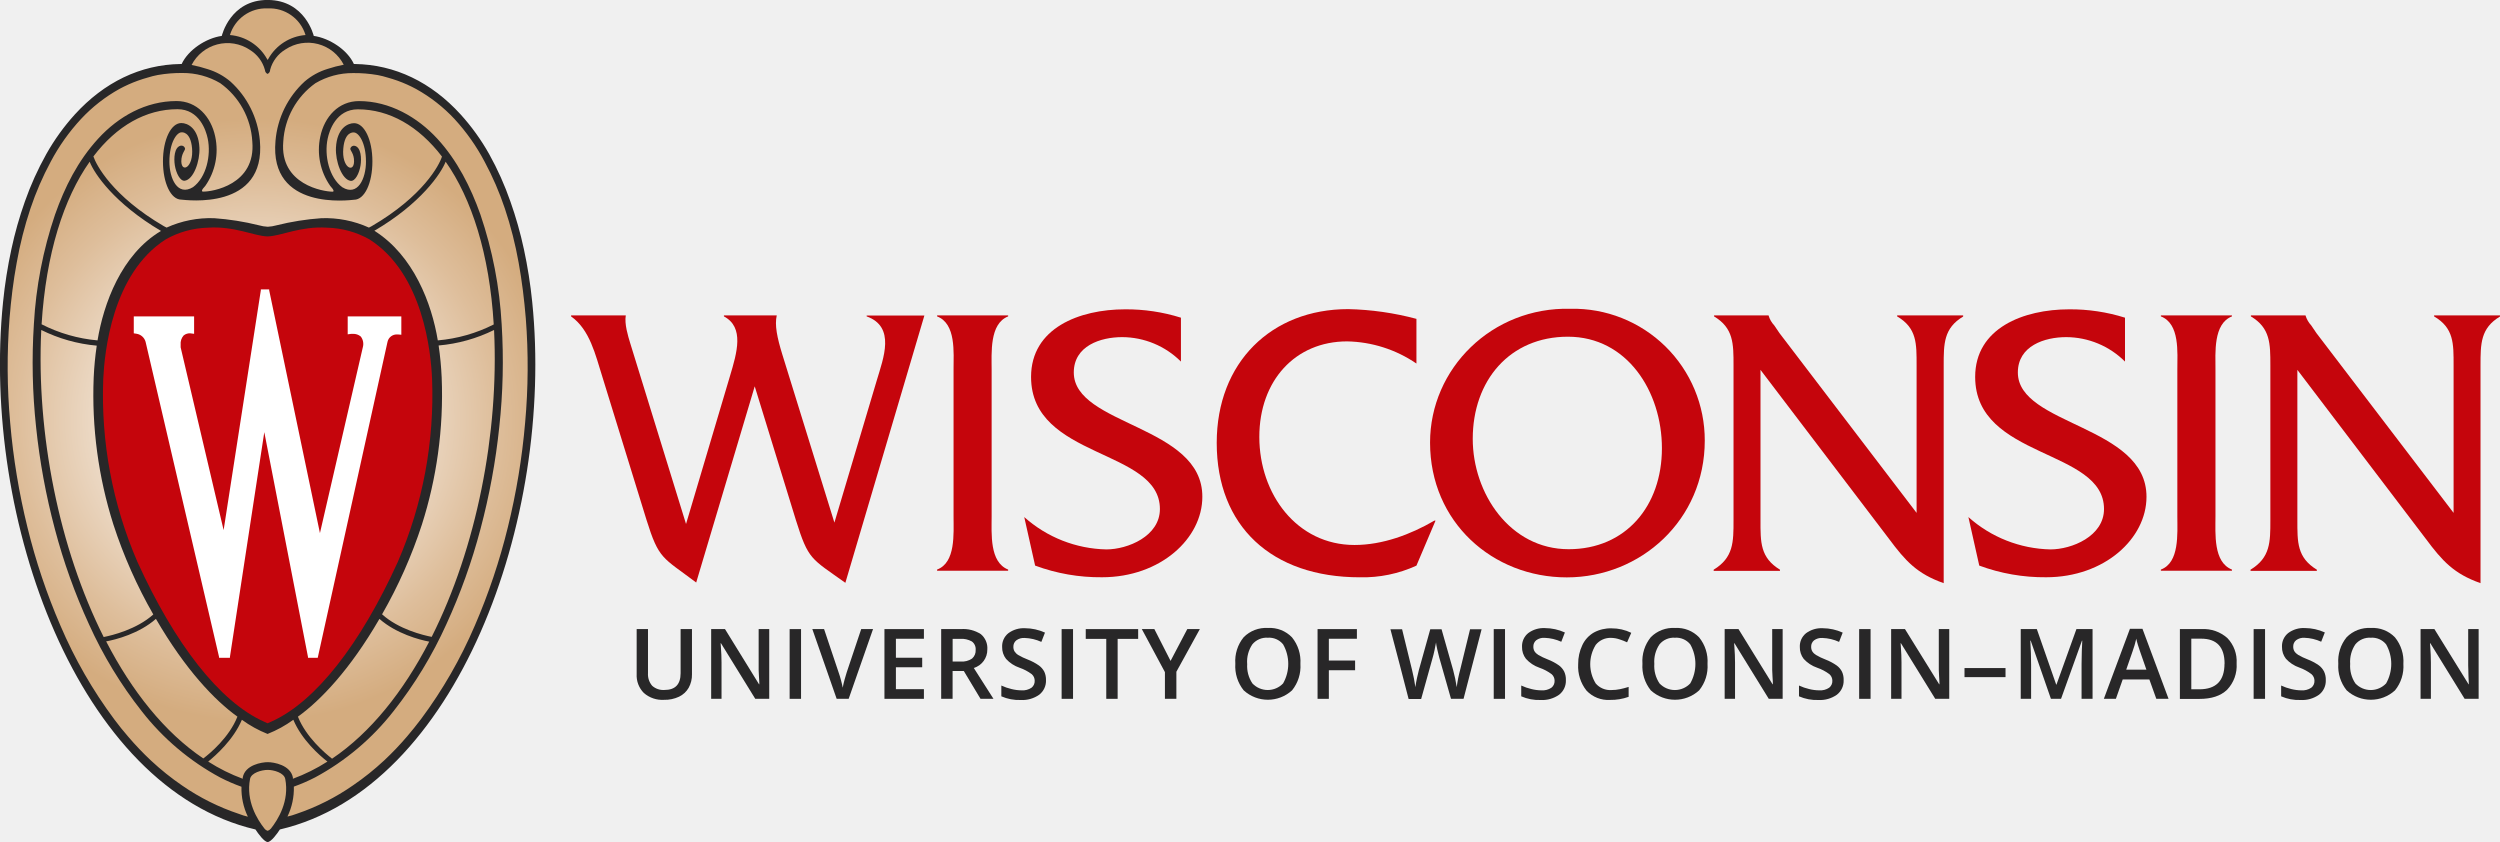
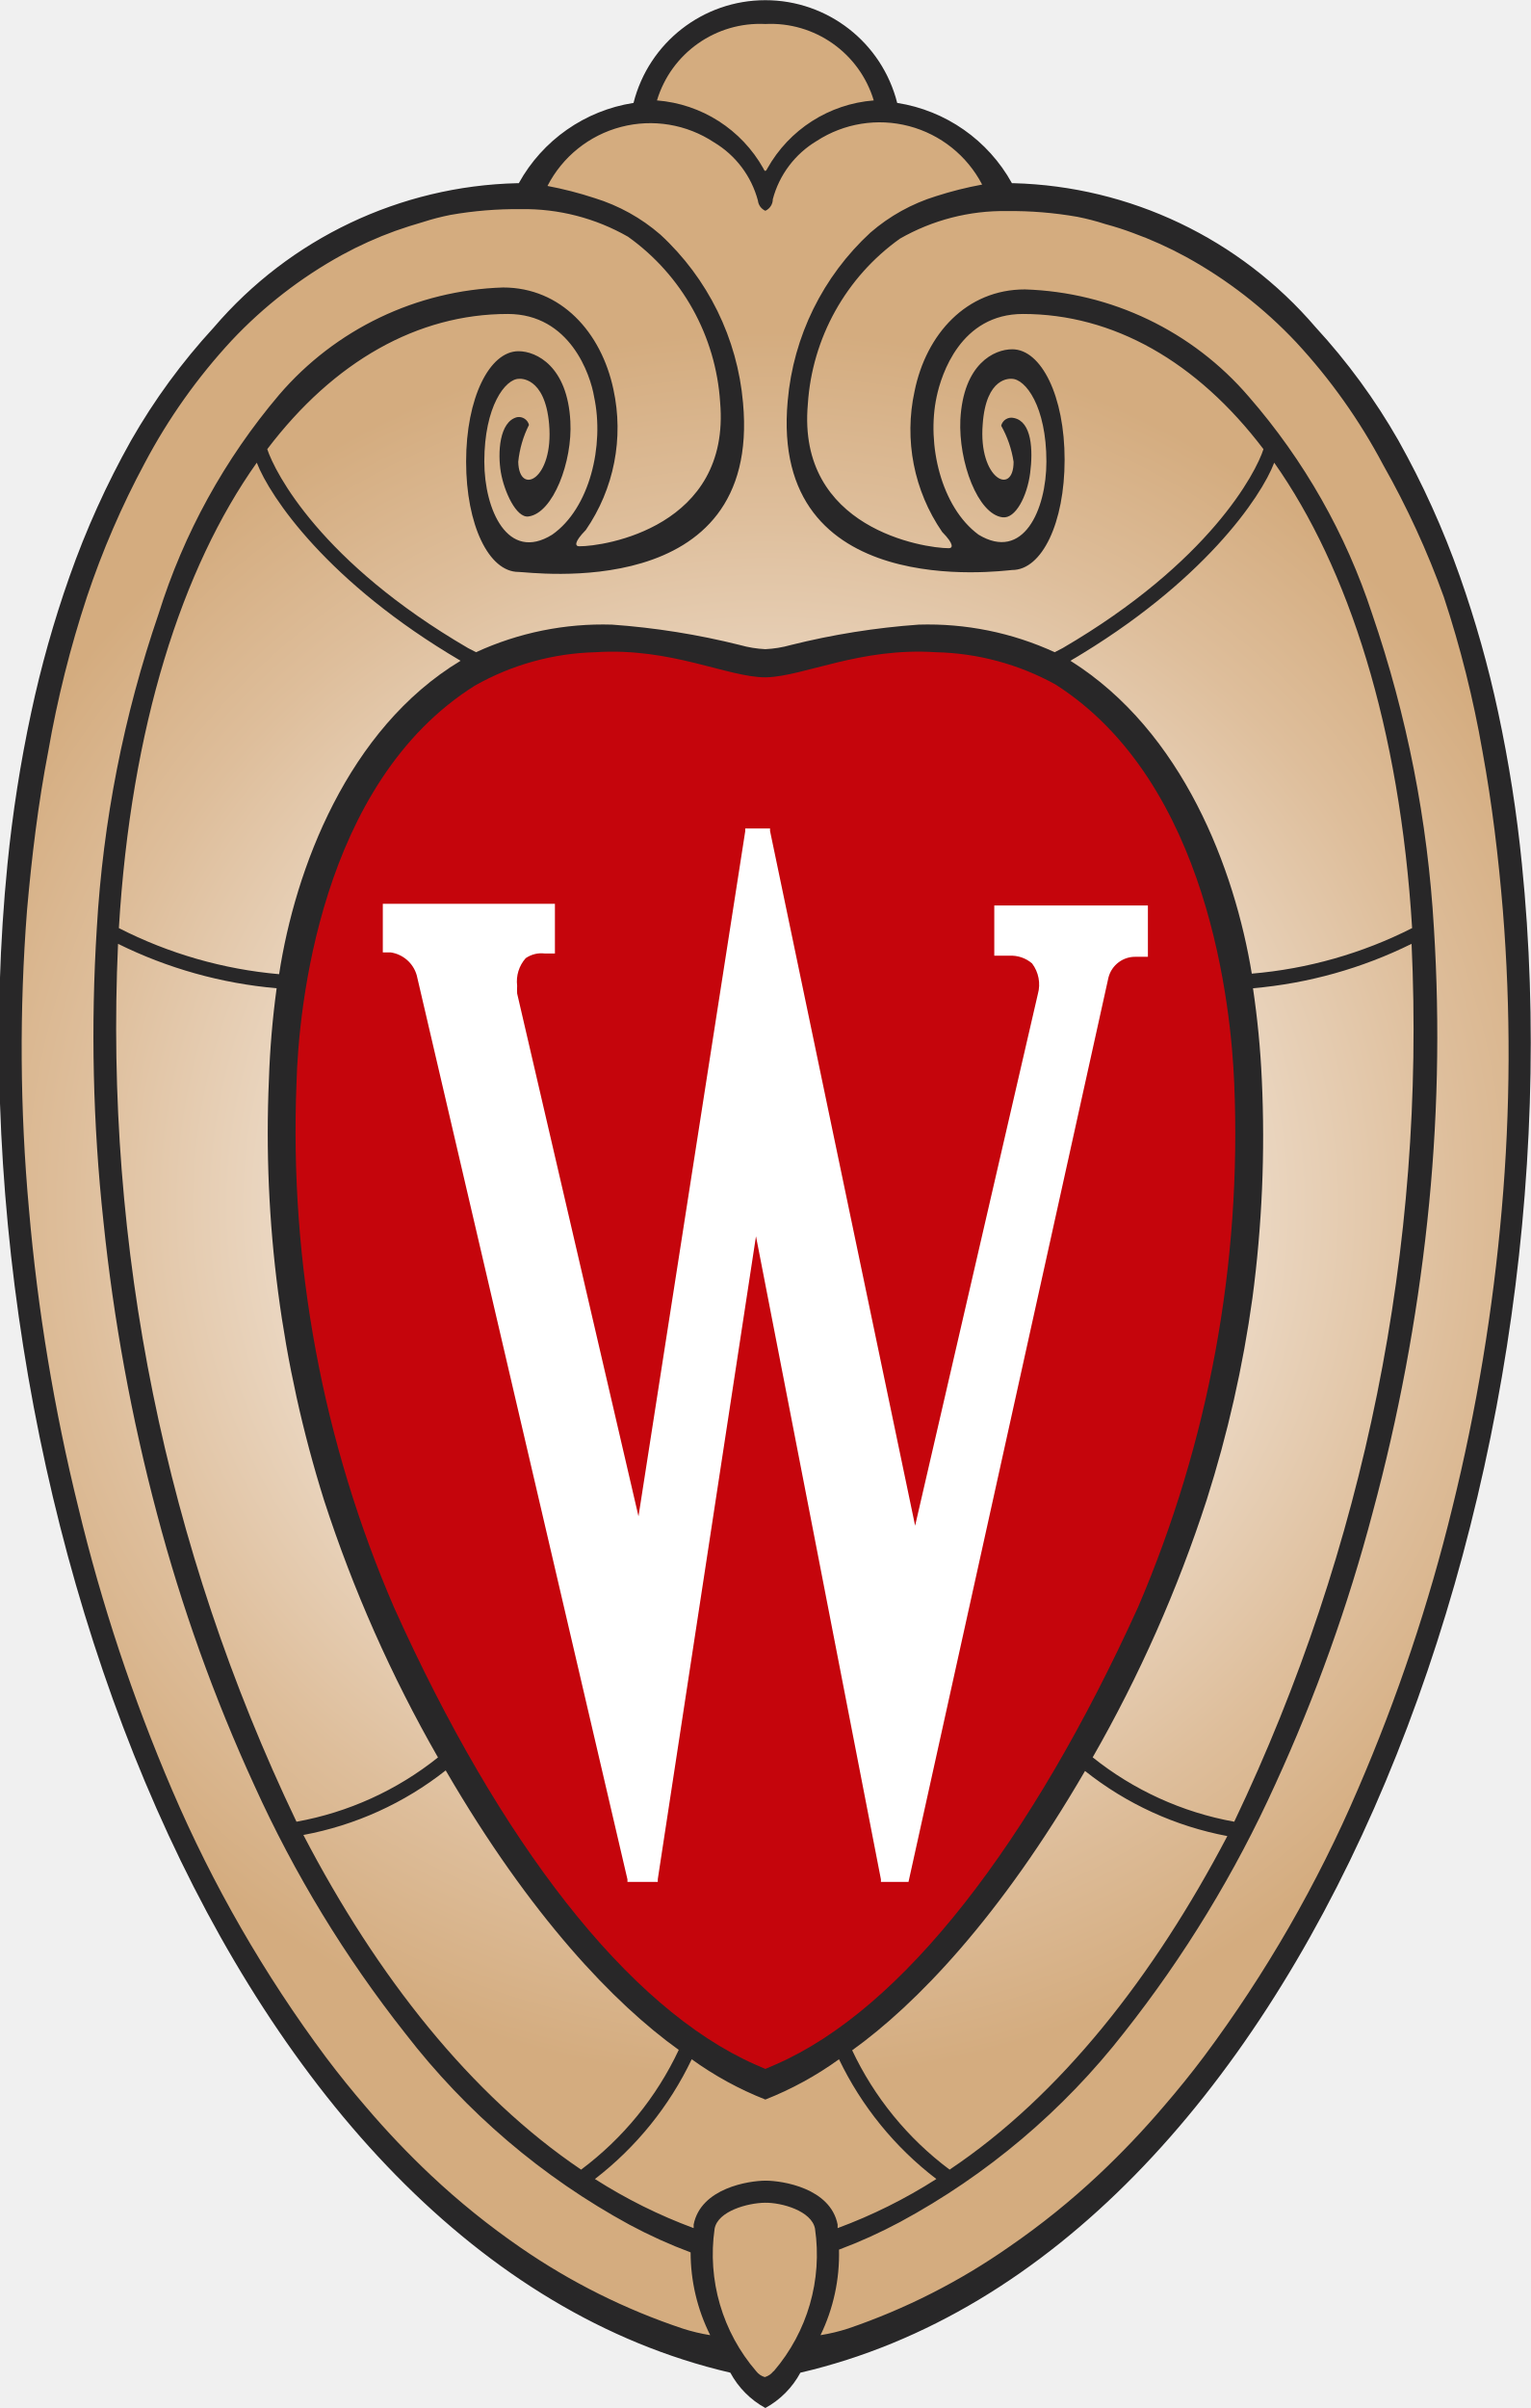
- <svg xmlns="http://www.w3.org/2000/svg" id="Layer_1" data-name="Layer 1" viewBox="0 0 598 201.37">
+ <svg xmlns="http://www.w3.org/2000/svg" id="Layer_1" data-name="Layer 1" viewBox="0 0 55.5 87.28">
  <defs>
    <style>.cls-1{fill:url(#Web_Shield_blend);}.cls-2{fill:#282728;}.cls-3{fill:#c5050c;}.cls-4{fill:#fff;}</style>
-     <radialGradient id="Web_Shield_blend" cx="539.53" cy="46.19" r="162.71" gradientTransform="translate(-212.7 78.22) scale(0.51 0.51)" gradientUnits="userSpaceOnUse">
+     <radialGradient id="Web_Shield_blend" cx="0.89" cy="17.74" r="33.44" gradientTransform="translate(27.04 24.74) scale(1.09 1.09)" gradientUnits="userSpaceOnUse">
      <stop offset="0.17" stop-color="#fff" />
      <stop offset="0.3" stop-color="#f6ede4" />
      <stop offset="0.69" stop-color="#debe9b" />
      <stop offset="0.87" stop-color="#d4ac7f" />
    </radialGradient>
  </defs>
-   <path class="cls-1" d="M65,202a8.72,8.72,0,0,1-2.43-2.68l-0.14-.21-0.25-.06C20.38,189.34-2.91,125.15,2.34,73.64a110.07,110.07,0,0,1,3-16.74,81.64,81.64,0,0,1,5.36-14.74,54.33,54.33,0,0,1,8.66-13c6.95-7.61,15.53-11.7,24.83-11.83A0.76,0.76,0,0,0,45,16.71c1.63-3.32,5.82-5.63,8.94-6.07l0.44-.06,0.11-.43C54.6,9.81,56.59,2,65,2S75.53,10,75.55,10.12l0.1,0.43,0.44,0.06C79.23,11,83.39,13.4,85,16.7a0.75,0.75,0,0,0,.86.59c9.31,0.13,17.89,4.22,24.84,11.83a55.41,55.41,0,0,1,9.79,15.48l0.54,1.27a98.18,98.18,0,0,1,6.66,27.76c5.24,51.51-18,115.7-59.86,125.45l-0.25.06-0.14.21A8.72,8.72,0,0,1,65,202Z" transform="translate(-1 -1.32)" />
-   <path class="cls-2" d="M128.31,73.58a114.18,114.18,0,0,0-2-12.68,91.84,91.84,0,0,0-3.22-11.37A72.18,72.18,0,0,0,118,38.16a52.21,52.21,0,0,0-6.82-9.47c-7-7.69-15.68-11.92-25.29-12.06H85.65c-1.56-3.42-5.86-6.19-9.6-6.72,0,0-2-8.56-11-8.6s-11,8.6-11,8.6c-3.74.52-8,3.3-9.6,6.72H44.19C34.58,16.77,25.92,21,18.9,28.7a52.21,52.21,0,0,0-6.82,9.47A72.18,72.18,0,0,0,6.95,49.53,91.84,91.84,0,0,0,3.73,60.9a114.18,114.18,0,0,0-2,12.68C-3.57,125.76,19.9,189.89,62.11,199.73c0.64,1,2.11,3,2.92,3s2.28-2,2.92-3C110.15,189.89,133.62,125.76,128.31,73.58ZM65,3.33A9,9,0,0,1,74.08,9.7a11.21,11.21,0,0,0-8.9,5.7,0.4,0.4,0,0,1-.16.22,0.36,0.36,0,0,1-.16-0.22A11.21,11.21,0,0,0,56,9.7,9,9,0,0,1,65,3.33Zm-4.29,9.89a8.11,8.11,0,0,1,3.67,4.86A1.06,1.06,0,0,0,65,19a1.06,1.06,0,0,0,.62-1,8.11,8.11,0,0,1,3.67-4.86,9.66,9.66,0,0,1,13.93,3.66,30.86,30.86,0,0,0-3.85,1,15.23,15.23,0,0,0-5.48,3A21.69,21.69,0,0,0,66.9,35C65.36,51.83,84.71,49.18,85.69,49.1c2.5,0,4.39-3.94,4.39-9.16s-1.94-9.16-4.39-9.16c-1.5,0-4.09,1.2-4.33,5.87-0.17,3.29,1.44,7.65,3.51,7.93,1.08,0.14,2.06-1.76,2.37-3.69,0.27-1.68.13-4.31-1.37-4.69a0.88,0.88,0,0,0-1.07.65c-0.11.43,0.93,1.16,0.89,3.1-0.06,2.89-3,1.44-2.57-3.14C83.47,32.73,85.54,33,85.63,33c1.16,0,2.91,2.42,2.91,7,0,4-1.95,8.37-5.66,6.11-3.13-2.29-4.37-7.56-3.5-11.64,0.39-1.87,2-7,7.22-7,7.52,0,14.53,4,20.12,11.3-0.61,2-4.49,9.46-16.8,16.64-0.26.13-.65,0.36-0.67,0.35a25.34,25.34,0,0,0-11.38-2.25,62.46,62.46,0,0,0-10.7,1.7,9.43,9.43,0,0,1-2.12.35h0a9.43,9.43,0,0,1-2.12-.35,62.46,62.46,0,0,0-10.7-1.7,25.34,25.34,0,0,0-11.38,2.25s-0.41-.22-0.67-0.35C27.83,48.2,24,40.71,23.34,38.74c5.59-7.35,12.6-11.3,20.12-11.3,5.21,0,6.83,5.1,7.22,7,0.87,4.08-.37,9.35-3.5,11.64-3.72,2.27-5.66-2.07-5.66-6.11,0-4.53,1.75-7,2.91-7,0.09,0,2.16-.25,2.51,3.81,0.39,4.58-2.51,6-2.57,3.14,0-1.93,1-2.67.89-3.1a0.88,0.88,0,0,0-1.07-.65c-1.5.38-1.64,3-1.37,4.69,0.31,1.93,1.29,3.83,2.37,3.69,2.08-.27,3.68-4.64,3.51-7.93-0.24-4.68-2.84-5.87-4.33-5.87-2.45,0-4.39,3.94-4.39,9.16s1.89,9.16,4.39,9.16c1,0.08,20.33,2.73,18.79-14.14a21.69,21.69,0,0,0-7-14.07,15.23,15.23,0,0,0-5.48-3,30.86,30.86,0,0,0-3.85-1A9.66,9.66,0,0,1,60.73,13.22ZM24.14,84a75,75,0,0,0-.73,7.63,102.47,102.47,0,0,0,4.72,35.17,114.16,114.16,0,0,0,9.54,21.5c-4,3.59-9.87,5-11.87,5.4C15.11,132.41,9.67,105,10.87,80.25A37.22,37.22,0,0,0,24.14,84ZM10.95,78.89C12,62,16.24,48.78,22.45,40c1.1,2.87,5.93,10,17.06,16.56C30,62.21,25.77,74,24.33,82.74A36.46,36.46,0,0,1,10.95,78.89Zm27.35,70.47c7.09,12.23,14.13,19.53,19.49,23.38-1.94,4.93-6.55,8.8-8.16,10-9.25-6.22-17.08-16.08-23.24-28C28.75,154.32,34.31,152.86,38.29,149.36Zm20.56,24.13A28.13,28.13,0,0,0,65,176.88a28.13,28.13,0,0,0,6.17-3.39c2,4.79,6.23,8.51,8.15,10a43.12,43.12,0,0,1-8.26,4.11c0-.1,0-0.2,0-0.3-0.59-3-4.57-3.67-6-3.67s-5.43.63-6,3.67c0,0.1,0,.2,0,0.3a43.12,43.12,0,0,1-8.26-4.11C52.62,182,56.84,178.28,58.86,173.49Zm13.41-.75c5.36-3.85,12.4-11.15,19.49-23.38,4,3.51,9.54,5,11.91,5.44-6.16,11.9-14,21.77-23.24,28C78.81,181.54,74.21,177.67,72.26,172.74Zm20.12-24.48a114.16,114.16,0,0,0,9.54-21.5,101.74,101.74,0,0,0,3.83-16.89,102.29,102.29,0,0,0,.89-18.28,75,75,0,0,0-.73-7.63,37.22,37.22,0,0,0,13.26-3.71c1.21,24.73-4.23,52.16-14.92,73.41C102.26,153.27,96.34,151.85,92.39,148.26Zm13.33-65.53c-1.44-8.76-5.78-20.3-15.17-26.21C101.68,50,106.5,42.82,107.6,40c6.21,8.82,10.49,22.06,11.5,38.93A36.46,36.46,0,0,1,105.72,82.74ZM58.14,196a53.73,53.73,0,0,1-13.54-6.76,63.44,63.44,0,0,1-7.49-6,71.75,71.75,0,0,1-5.43-5.69q-1.74-2-3.36-4.18A109.56,109.56,0,0,1,15.47,151a147.42,147.42,0,0,1-7.9-23.53,162.55,162.55,0,0,1-4.13-25,149,149,0,0,1-.16-25C3.65,73,4.18,68.54,5,64.14A90.72,90.72,0,0,1,8.28,51.21,71.6,71.6,0,0,1,13.13,40a48.29,48.29,0,0,1,7.26-10.23,37.36,37.36,0,0,1,9.15-7.16,32.13,32.13,0,0,1,4.46-2q1.17-.42,2.37-0.75a20.35,20.35,0,0,1,2.38-.6,32.34,32.34,0,0,1,5.91-.48,17.5,17.5,0,0,1,9,2.42,18.44,18.44,0,0,1,7.69,13.95c0.91,10.42-9.71,12.06-11.79,12-0.32,0-.49-0.3.55-1.37A15.06,15.06,0,0,0,52.48,34c-1-4.78-4.38-8.52-9.27-8.51-7.32,0-13.86,3.68-18.73,9s-8,11.59-10.31,18.15A98.48,98.48,0,0,0,9.1,78.9a144,144,0,0,0,.53,24.55,158.52,158.52,0,0,0,4.5,24.44,140.31,140.31,0,0,0,8.14,22.73A100,100,0,0,0,34.9,171.44,59.73,59.73,0,0,0,53.67,187.3a41.86,41.86,0,0,0,5.09,2.21,15.49,15.49,0,0,0,1.53,7.16A15.28,15.28,0,0,1,58.14,196Zm7.6,3.57a1.39,1.39,0,0,1-.72.48,1.39,1.39,0,0,1-.72-0.48c-1.81-2.27-4.5-6.67-3.49-11.93,0.29-1.48,2.78-2.15,4.21-2.16s3.92,0.68,4.21,2.16C70.25,192.92,67.55,197.32,65.75,199.59Zm60.87-97.14a162.55,162.55,0,0,1-4.13,25,147.42,147.42,0,0,1-7.9,23.53,109.56,109.56,0,0,1-12.86,22.35q-1.62,2.14-3.36,4.18a71.75,71.75,0,0,1-5.43,5.69,63.44,63.44,0,0,1-7.49,6A53.73,53.73,0,0,1,71.91,196a15.28,15.28,0,0,1-2.15.64,15.49,15.49,0,0,0,1.53-7.16,41.86,41.86,0,0,0,5.09-2.21,59.73,59.73,0,0,0,18.77-15.86,100,100,0,0,0,12.64-20.81,140.31,140.31,0,0,0,8.14-22.73,158.52,158.52,0,0,0,4.5-24.44A144,144,0,0,0,121,78.9a98.48,98.48,0,0,0-5.08-26.25c-2.32-6.56-5.57-13-10.31-18.15s-11.4-9-18.73-9c-4.89,0-8.27,3.73-9.27,8.51A15.06,15.06,0,0,0,80,45.8c1,1.07.87,1.37,0.55,1.37-2.08,0-12.7-1.63-11.79-12a18.44,18.44,0,0,1,7.69-13.95,17.5,17.5,0,0,1,9-2.42,32.34,32.34,0,0,1,5.91.48,20.23,20.23,0,0,1,2.38.6q1.2,0.33,2.37.75a32.13,32.13,0,0,1,4.46,2,37.36,37.36,0,0,1,9.15,7.16A48.29,48.29,0,0,1,116.92,40a71.6,71.6,0,0,1,4.85,11.22,90.72,90.72,0,0,1,3.29,12.93c0.8,4.4,1.34,8.85,1.71,13.31A149,149,0,0,1,126.61,102.45Z" transform="translate(-1 -1.32)" />
-   <path class="cls-3" d="M104.35,91.92c-0.26-6.2-2.07-25.14-15-33.35a21.72,21.72,0,0,0-10.12-2.79c-6.33-.41-11,2-14.17,2.09H64.95c-3.16-.09-7.88-2.51-14.21-2.09a21.58,21.58,0,0,0-10.08,2.79C27.77,66.78,26,85.72,25.7,91.92a100.41,100.41,0,0,0,8.17,43.8c8.92,19.63,19.68,33.51,30.31,38.23L65,174.33l0.86-.38c10.62-4.72,21.39-18.6,30.3-38.23A100.42,100.42,0,0,0,104.35,91.92Z" transform="translate(-1 -1.32)" />
-   <path class="cls-4" d="M84.17,77v4.29L85,81.18a3.09,3.09,0,0,1,.41,0,2.71,2.71,0,0,1,1.89.64,2.92,2.92,0,0,1,.49,2.56s-8.62,37.35-10.26,44.46c-1.88-9-12.14-58.08-12.14-58.08l0-.21h-2l0,0.22-8.9,57.35L44.21,84.4a6.22,6.22,0,0,1,0-.64,2.93,2.93,0,0,1,.71-2.19,2.25,2.25,0,0,1,1.66-.51l0.85,0.11V77H33v4.05l0.64,0.1a2.67,2.67,0,0,1,2.18,1.92L53.4,158.47l0,0.2H56l0-.22c0.08-.5,6.94-45.36,8.22-53.76,1.63,8.37,10.36,53.27,10.45,53.77l0,0.21H77L93.7,83.06A2.25,2.25,0,0,1,96,81.32h0.17L97,81.39V77H84.17Z" transform="translate(-1 -1.32)" />
-   <path class="cls-3" d="M208.3,77c7,2.51,4,10,2.42,15.33l-10.13,34L188.14,86.14c-1.26-4.09-1.87-7.06-1.34-9.38H174.16V77c4.93,2.61,3.14,8.64,1.44,14.31L165.1,126.66,151.76,83.45c-0.54-1.77-1.43-4.65-1.07-6.69H137.6V77c4.48,3.16,5.83,9.2,7.44,14.31l10.58,34.29c3,9.58,3.76,8.92,11.91,15.06l14-46.93,9.85,32c3,9.57,3.59,9.11,11.83,15l18.9-63.93H208.3V77Z" transform="translate(-1 -1.32)" />
-   <path class="cls-3" d="M225.15,77c4.57,1.77,3.94,8.55,3.94,12.83v35c0,4.18.54,11.06-3.94,12.73v0.28h17v-0.28c-4.48-1.77-3.95-8.56-3.95-12.73v-35c0-4.18-.53-11.06,3.95-12.83V76.76h-17V77Z" transform="translate(-1 -1.32)" />
-   <path class="cls-3" d="M257.85,90.42c0-6.41,6.46-8.46,11.56-8.46a20,20,0,0,1,14.07,5.85V77.31a43.6,43.6,0,0,0-13.36-2c-10.93,0-22.49,4.47-22.49,16.17,0,19.7,30.82,17.1,30.82,31.6,0,6.5-7.7,9.66-12.81,9.66A30.39,30.39,0,0,1,246,125l2.6,11.61a44.84,44.84,0,0,0,16,2.79c14,0,24-9.3,24-19.23C288.68,103,257.85,103.14,257.85,90.42Z" transform="translate(-1 -1.32)" />
-   <path class="cls-3" d="M325,131.68c-13.8,0-22.77-12.18-22.77-25.84,0-13.48,8.6-22.86,21-22.86a30.35,30.35,0,0,1,16.58,5.3V77.59a69.2,69.2,0,0,0-16.31-2.33c-18.37,0-31.46,12.73-31.46,32,0,19.89,13.09,32.15,34.24,32.15a30.71,30.71,0,0,0,13.53-2.79l4.57-10.77h-0.27C338.44,129.16,331.72,131.68,325,131.68Z" transform="translate(-1 -1.32)" />
-   <path class="cls-3" d="M376.67,75.18c-18.81-.47-33.6,14.3-33.6,32,0,19.06,15,32.25,32.71,32.25s33-13.76,33-32.72A31.45,31.45,0,0,0,376.67,75.18Zm-0.44,57.51c-14.07,0-22.95-13.38-22.95-26.39,0-14,8.88-24.44,22.77-24.44,14.15,0,22.48,13.11,22.48,26.67C398.54,122.39,389.85,132.69,376.23,132.69Z" transform="translate(-1 -1.32)" />
-   <path class="cls-3" d="M454.79,77c4.75,2.79,4.66,6.51,4.66,11.71V124L426.65,81l-1.26-1.86a5.72,5.72,0,0,1-1.34-2.33V76.76H411V77c4.66,2.79,4.66,6.51,4.66,11.71v37.08c0,5.2,0,8.91-4.75,11.8v0.28h15.86v-0.28c-4.75-2.89-4.66-6.6-4.66-11.8v-36l30.74,40.42c3.94,5.3,6.72,8.37,13.08,10.6V88.74c0-5.2,0-8.92,4.66-11.71V76.76H454.79V77Z" transform="translate(-1 -1.32)" />
-   <path class="cls-3" d="M483.67,90.42c0-6.41,6.45-8.46,11.56-8.46a20,20,0,0,1,14.07,5.85V77.31a43.51,43.51,0,0,0-13.35-2c-10.92,0-22.49,4.47-22.49,16.17,0,19.7,30.82,17.1,30.82,31.6,0,6.5-7.7,9.66-12.82,9.66A30.41,30.41,0,0,1,471.84,125l2.6,11.61a44.89,44.89,0,0,0,16,2.79c14,0,24-9.3,24-19.23C514.5,103,483.67,103.14,483.67,90.42Z" transform="translate(-1 -1.32)" />
-   <path class="cls-3" d="M517.88,77c4.57,1.77,3.94,8.55,3.94,12.83v35c0,4.18.54,11.06-3.94,12.73v0.28h17v-0.28c-4.48-1.77-3.94-8.56-3.94-12.73v-35c0-4.18-.55-11.06,3.94-12.83V76.76h-17V77Z" transform="translate(-1 -1.32)" />
-   <path class="cls-3" d="M583.23,76.76V77c4.76,2.79,4.67,6.51,4.67,11.71V124L555.09,81l-1.26-1.86a6,6,0,0,1-1.34-2.33V76.76H539.41V77c4.66,2.79,4.66,6.51,4.66,11.71v37.08c0,5.2,0,8.91-4.74,11.8v0.28h15.86v-0.28c-4.75-2.89-4.66-6.6-4.66-11.8v-36l30.73,40.42c3.94,5.3,6.73,8.37,13.08,10.6V88.74c0-5.2,0-8.92,4.66-11.71V76.76H583.23Z" transform="translate(-1 -1.32)" />
-   <path class="cls-2" d="M166.52,151.8V162.6a6.41,6.41,0,0,1-.79,3.24,5.27,5.27,0,0,1-2.3,2.13,8,8,0,0,1-3.59.75,6.7,6.7,0,0,1-4.83-1.64,5.94,5.94,0,0,1-1.72-4.52V151.8H156v10.56a4.21,4.21,0,0,0,1,3,4,4,0,0,0,2.94,1q3.86,0,3.86-4V151.8h2.73Z" transform="translate(-1 -1.32)" />
-   <path class="cls-2" d="M185,168.48h-3.34l-8.2-13.29h-0.09l0.06,0.74q0.16,2.12.16,3.88v8.67h-2.48V151.8h3.31L182.56,165h0.07c0-.18,0-0.81-0.09-1.91s-0.07-2-.07-2.58V151.8H185v16.68Z" transform="translate(-1 -1.32)" />
-   <path class="cls-2" d="M189.88,168.48V151.8h2.73v16.68h-2.73Z" transform="translate(-1 -1.32)" />
-   <path class="cls-2" d="M207,151.8h2.83L204,168.48h-2.87l-5.82-16.68h2.81l3.48,10.37q0.27,0.74.58,1.91c0.2,0.78.34,1.36,0.4,1.74,0.1-.58.25-1.25,0.46-2s0.37-1.32.5-1.69Z" transform="translate(-1 -1.32)" />
-   <path class="cls-2" d="M222,168.48h-9.44V151.8H222v2.31H215.3v4.54h6.29v2.28H215.3v5.24H222v2.32Z" transform="translate(-1 -1.32)" />
-   <path class="cls-2" d="M228.86,161.82v6.66h-2.73V151.8h4.71a7.75,7.75,0,0,1,4.78,1.21,4.35,4.35,0,0,1,1.55,3.65,4.56,4.56,0,0,1-3.24,4.44l4.71,7.38h-3.1l-4-6.66h-2.69Zm0-2.26h1.9a4.3,4.3,0,0,0,2.76-.71,2.56,2.56,0,0,0,.86-2.1,2.26,2.26,0,0,0-.92-2,5.08,5.08,0,0,0-2.79-.62h-1.8v5.45Z" transform="translate(-1 -1.32)" />
-   <path class="cls-2" d="M251.2,164a4.2,4.2,0,0,1-1.61,3.49,7,7,0,0,1-4.44,1.27,10.58,10.58,0,0,1-4.63-.88v-2.58a12.47,12.47,0,0,0,2.43.84,10.18,10.18,0,0,0,2.39.31,3.81,3.81,0,0,0,2.39-.62,2,2,0,0,0,.77-1.66,2.07,2.07,0,0,0-.71-1.59,10.71,10.71,0,0,0-2.92-1.54,7.69,7.69,0,0,1-3.22-2.11,4.46,4.46,0,0,1-.94-2.85,4,4,0,0,1,1.48-3.29,6.16,6.16,0,0,1,4-1.2,11.68,11.68,0,0,1,4.77,1.05l-0.87,2.22a10.4,10.4,0,0,0-4-.94,3,3,0,0,0-2,.58,1.89,1.89,0,0,0-.69,1.52,2.12,2.12,0,0,0,.27,1.11,2.79,2.79,0,0,0,.9.87,14.9,14.9,0,0,0,2.26,1.08,12.56,12.56,0,0,1,2.69,1.43A4.24,4.24,0,0,1,250.8,162,4.54,4.54,0,0,1,251.2,164Z" transform="translate(-1 -1.32)" />
-   <path class="cls-2" d="M254.94,168.48V151.8h2.73v16.68h-2.73Z" transform="translate(-1 -1.32)" />
-   <path class="cls-2" d="M268.35,168.48h-2.73V154.14h-4.91V151.8h12.54v2.34h-4.91v14.34Z" transform="translate(-1 -1.32)" />
-   <path class="cls-2" d="M281,159.41L285,151.8h3L282.39,162v6.47h-2.74v-6.38l-5.53-10.3h3Z" transform="translate(-1 -1.32)" />
-   <path class="cls-2" d="M312.06,160.12a9.11,9.11,0,0,1-2,6.33,8.56,8.56,0,0,1-11.57,0,9.17,9.17,0,0,1-2-6.37,9,9,0,0,1,2-6.34,7.51,7.51,0,0,1,5.81-2.21,7.35,7.35,0,0,1,5.75,2.25A9.12,9.12,0,0,1,312.06,160.12Zm-12.73,0a7.48,7.48,0,0,0,1.24,4.67,5.06,5.06,0,0,0,7.35,0,9.47,9.47,0,0,0,0-9.34,4.33,4.33,0,0,0-3.66-1.59,4.42,4.42,0,0,0-3.7,1.59A7.39,7.39,0,0,0,299.32,160.12Z" transform="translate(-1 -1.32)" />
-   <path class="cls-2" d="M318.86,168.48h-2.7V151.8h9.41v2.31h-6.71v5.21h6.28v2.32h-6.28v6.84Z" transform="translate(-1 -1.32)" />
-   <path class="cls-2" d="M351.08,168.48h-3l-2.83-9.95q-0.18-.65-0.46-1.88T344.5,155c-0.08.48-.2,1.12-0.37,1.89s-0.31,1.35-.43,1.73l-2.76,9.9h-3l-2.16-8.35-2.19-8.33h2.79l2.38,9.72a41.18,41.18,0,0,1,.8,4.13c0.08-.65.21-1.37,0.38-2.17s0.32-1.45.46-1.94l2.72-9.74h2.7l2.78,9.79a36.25,36.25,0,0,1,.85,4.06,29.4,29.4,0,0,1,.82-4.15l2.37-9.7h2.76Z" transform="translate(-1 -1.32)" />
-   <path class="cls-2" d="M358.3,168.48V151.8H361v16.68H358.3Z" transform="translate(-1 -1.32)" />
-   <path class="cls-2" d="M375.56,164a4.19,4.19,0,0,1-1.61,3.49,7,7,0,0,1-4.44,1.27,10.58,10.58,0,0,1-4.63-.88v-2.58a12.4,12.4,0,0,0,2.43.84,10.16,10.16,0,0,0,2.39.31,3.82,3.82,0,0,0,2.39-.62,2,2,0,0,0,.77-1.66,2.07,2.07,0,0,0-.71-1.59,10.67,10.67,0,0,0-2.92-1.54A7.73,7.73,0,0,1,366,158.9a4.46,4.46,0,0,1-.93-2.85,4,4,0,0,1,1.48-3.29,6.16,6.16,0,0,1,4-1.2,11.67,11.67,0,0,1,4.77,1.05l-0.86,2.22a10.41,10.41,0,0,0-4-.94,3,3,0,0,0-2,.58,1.89,1.89,0,0,0-.68,1.52,2.12,2.12,0,0,0,.27,1.11,2.77,2.77,0,0,0,.9.87,15.19,15.19,0,0,0,2.26,1.08,12.49,12.49,0,0,1,2.69,1.43,4.21,4.21,0,0,1,1.26,1.49A4.5,4.5,0,0,1,375.56,164Z" transform="translate(-1 -1.32)" />
-   <path class="cls-2" d="M386.4,153.9a4.5,4.5,0,0,0-3.7,1.67,8.76,8.76,0,0,0,0,9.24,4.57,4.57,0,0,0,3.75,1.57,9.88,9.88,0,0,0,2.06-.21q1-.21,2.06-0.54V168a12.48,12.48,0,0,1-4.45.74,7.11,7.11,0,0,1-5.62-2.22,9.28,9.28,0,0,1-2-6.35,10.28,10.28,0,0,1,1-4.55,6.79,6.79,0,0,1,2.75-3,8.35,8.35,0,0,1,4.23-1,10.54,10.54,0,0,1,4.72,1.07l-1,2.27a14.58,14.58,0,0,0-1.79-.7A6.41,6.41,0,0,0,386.4,153.9Z" transform="translate(-1 -1.32)" />
-   <path class="cls-2" d="M409.44,160.12a9.1,9.1,0,0,1-2,6.33,8.56,8.56,0,0,1-11.57,0,9.18,9.18,0,0,1-2-6.37,9.06,9.06,0,0,1,2-6.34,7.51,7.51,0,0,1,5.81-2.21,7.35,7.35,0,0,1,5.75,2.25A9.11,9.11,0,0,1,409.44,160.12Zm-12.73,0a7.48,7.48,0,0,0,1.24,4.67,5.06,5.06,0,0,0,7.36,0,9.47,9.47,0,0,0,0-9.34,4.33,4.33,0,0,0-3.66-1.59,4.42,4.42,0,0,0-3.7,1.59A7.41,7.41,0,0,0,396.71,160.12Z" transform="translate(-1 -1.32)" />
-   <path class="cls-2" d="M427.43,168.48h-3.34l-8.2-13.29H415.8l0.06,0.74q0.16,2.12.16,3.88v8.67h-2.48V151.8h3.31L425,165h0.07c0-.18,0-0.81-0.09-1.91s-0.07-2-.07-2.58V151.8h2.5v16.68Z" transform="translate(-1 -1.32)" />
-   <path class="cls-2" d="M442,164a4.19,4.19,0,0,1-1.61,3.49,7,7,0,0,1-4.44,1.27,10.58,10.58,0,0,1-4.63-.88v-2.58a12.4,12.4,0,0,0,2.43.84,10.16,10.16,0,0,0,2.39.31,3.82,3.82,0,0,0,2.39-.62,2,2,0,0,0,.77-1.66,2.07,2.07,0,0,0-.71-1.59,10.67,10.67,0,0,0-2.92-1.54,7.73,7.73,0,0,1-3.22-2.11,4.46,4.46,0,0,1-.93-2.85,4,4,0,0,1,1.48-3.29,6.16,6.16,0,0,1,4-1.2,11.67,11.67,0,0,1,4.77,1.05l-0.86,2.22a10.41,10.41,0,0,0-4-.94,3,3,0,0,0-2,.58,1.89,1.89,0,0,0-.68,1.52,2.12,2.12,0,0,0,.27,1.11,2.77,2.77,0,0,0,.9.87,15.19,15.19,0,0,0,2.26,1.08,12.49,12.49,0,0,1,2.69,1.43,4.21,4.21,0,0,1,1.26,1.49A4.5,4.5,0,0,1,442,164Z" transform="translate(-1 -1.32)" />
-   <path class="cls-2" d="M445.71,168.48V151.8h2.73v16.68h-2.73Z" transform="translate(-1 -1.32)" />
-   <path class="cls-2" d="M467.26,168.48h-3.35l-8.2-13.29h-0.09l0.06,0.74q0.16,2.12.16,3.88v8.67h-2.48V151.8h3.31L464.85,165h0.07c0-.18,0-0.81-0.09-1.91s-0.07-2-.07-2.58V151.8h2.5v16.68Z" transform="translate(-1 -1.32)" />
-   <path class="cls-2" d="M470.91,163.29v-2.17h9.81v2.17h-9.81Z" transform="translate(-1 -1.32)" />
-   <path class="cls-2" d="M491.58,168.48l-4.84-13.93h-0.09q0.19,3.11.19,5.82v8.11h-2.48V151.8h3.85l4.63,13.27h0.07l4.77-13.27h3.86v16.68h-2.63v-8.25q0-1.24.06-3.24t0.11-2.42H499l-5,13.91h-2.41Z" transform="translate(-1 -1.32)" />
-   <path class="cls-2" d="M516.79,168.48l-1.66-4.63h-6.38l-1.63,4.63h-2.88l6.24-16.75h3l6.24,16.75h-2.9Zm-2.38-7L512.85,157q-0.17-.46-0.47-1.44T512,154.09a25.61,25.61,0,0,1-.9,3.07l-1.51,4.35h4.86Z" transform="translate(-1 -1.32)" />
-   <path class="cls-2" d="M536,160a8.32,8.32,0,0,1-2.29,6.32q-2.3,2.19-6.61,2.18h-4.67V151.8h5.16a8.53,8.53,0,0,1,6.2,2.15A8,8,0,0,1,536,160Zm-2.88.09q0-6-5.6-6h-2.36v12.11h1.94Q533.1,166.19,533.1,160.07Z" transform="translate(-1 -1.32)" />
-   <path class="cls-2" d="M540.07,168.48V151.8h2.73v16.68h-2.73Z" transform="translate(-1 -1.32)" />
-   <path class="cls-2" d="M557.33,164a4.2,4.2,0,0,1-1.61,3.49,7,7,0,0,1-4.44,1.27,10.56,10.56,0,0,1-4.63-.88v-2.58a12.38,12.38,0,0,0,2.42.84,10.18,10.18,0,0,0,2.39.31,3.81,3.81,0,0,0,2.39-.62,2,2,0,0,0,.77-1.66,2.08,2.08,0,0,0-.71-1.59A10.7,10.7,0,0,0,551,161a7.7,7.7,0,0,1-3.21-2.11,4.46,4.46,0,0,1-.94-2.85,4,4,0,0,1,1.48-3.29,6.16,6.16,0,0,1,4-1.2,11.68,11.68,0,0,1,4.77,1.05l-0.87,2.22a10.4,10.4,0,0,0-4-.94,3,3,0,0,0-2,.58,1.88,1.88,0,0,0-.69,1.52,2.12,2.12,0,0,0,.27,1.11,2.79,2.79,0,0,0,.9.87,15,15,0,0,0,2.26,1.08,12.46,12.46,0,0,1,2.7,1.43,4.2,4.2,0,0,1,1.25,1.49A4.5,4.5,0,0,1,557.33,164Z" transform="translate(-1 -1.32)" />
-   <path class="cls-2" d="M575.89,160.12a9.12,9.12,0,0,1-2,6.33,8.56,8.56,0,0,1-11.57,0,9.18,9.18,0,0,1-2-6.37,9,9,0,0,1,2-6.34,7.51,7.51,0,0,1,5.81-2.21,7.35,7.35,0,0,1,5.75,2.25A9.11,9.11,0,0,1,575.89,160.12Zm-12.73,0a7.48,7.48,0,0,0,1.24,4.67,5.06,5.06,0,0,0,7.36,0,9.48,9.48,0,0,0,0-9.34,4.33,4.33,0,0,0-3.66-1.59,4.42,4.42,0,0,0-3.7,1.59A7.41,7.41,0,0,0,563.16,160.12Z" transform="translate(-1 -1.32)" />
-   <path class="cls-2" d="M593.88,168.48h-3.34l-8.2-13.29h-0.09l0.06,0.74q0.16,2.12.16,3.88v8.67H580V151.8h3.31L591.48,165h0.07q0-.26-0.09-1.91c0-1.1-.07-2-0.07-2.58V151.8h2.5v16.68Z" transform="translate(-1 -1.32)" />
+   <path class="cls-1" d="M28,87.36a3.78,3.78,0,0,1-1.05-1.16l-0.06-.09-0.11,0C8.65,81.86-1.45,54,.83,31.71a47.71,47.71,0,0,1,1.29-7.25,35.39,35.39,0,0,1,2.33-6.39,23.55,23.55,0,0,1,3.75-5.65A14.7,14.7,0,0,1,19,7.28,0.33,0.33,0,0,0,19.33,7,5.49,5.49,0,0,1,23.21,4.4l0.19,0,0-.19A4.69,4.69,0,0,1,28,.64a4.76,4.76,0,0,1,4.56,3.54l0,0.19,0.19,0A5.51,5.51,0,0,1,36.67,7a0.32,0.32,0,0,0,.37.26,14.7,14.7,0,0,1,10.77,5.13,24,24,0,0,1,4.24,6.71l0.23,0.55a42.56,42.56,0,0,1,2.89,12C57.45,54,47.35,81.86,29.23,86.08l-0.11,0-0.06.09A3.78,3.78,0,0,1,28,87.36Z" transform="translate(-0.25 -0.36)" />
+   <path class="cls-2" d="M55.43,31.68a49.49,49.49,0,0,0-.86-5.5,39.81,39.81,0,0,0-1.39-4.93,31.29,31.29,0,0,0-2.23-4.93,22.63,22.63,0,0,0-3-4.1A14.94,14.94,0,0,0,37,7H36.94a5.77,5.77,0,0,0-4.16-2.91,4.93,4.93,0,0,0-9.56,0A5.77,5.77,0,0,0,19.06,7H19A14.94,14.94,0,0,0,8,12.23a22.63,22.63,0,0,0-3,4.1,31.29,31.29,0,0,0-2.23,4.93,39.81,39.81,0,0,0-1.39,4.93,49.49,49.49,0,0,0-.86,5.5C-1.73,54.3,8.44,82.1,26.73,86.36A3.17,3.17,0,0,0,28,87.64a3.17,3.17,0,0,0,1.27-1.28C47.56,82.1,57.73,54.3,55.43,31.68ZM28,1.23A3.9,3.9,0,0,1,31.93,4a4.86,4.86,0,0,0-3.86,2.47,0.17,0.17,0,0,1-.07.09,0.15,0.15,0,0,1-.07-0.09A4.86,4.86,0,0,0,24.07,4,3.9,3.9,0,0,1,28,1.23ZM26.14,5.52a3.51,3.51,0,0,1,1.59,2.11A0.46,0.46,0,0,0,28,8a0.46,0.46,0,0,0,.27-0.42,3.51,3.51,0,0,1,1.59-2.11,4.19,4.19,0,0,1,6,1.58,13.38,13.38,0,0,0-1.67.42,6.6,6.6,0,0,0-2.38,1.32,9.4,9.4,0,0,0-3,6.1c-0.67,7.31,7.72,6.16,8.14,6.13,1.08,0,1.9-1.71,1.9-4s-0.84-4-1.9-4c-0.65,0-1.77.52-1.88,2.55C35,17.1,35.7,19,36.6,19.11c0.47,0.06.89-.76,1-1.6s0.06-1.87-.59-2a0.38,0.38,0,0,0-.46.28A3.83,3.83,0,0,1,37,17.1c0,1.25-1.28.63-1.12-1.36C36,14,36.89,14.09,36.93,14.09c0.5,0,1.26,1,1.26,3,0,1.75-.84,3.63-2.46,2.65-1.36-1-1.89-3.28-1.52-5,0.17-.81.87-3,3.13-3,3.26,0,6.3,1.71,8.72,4.9-0.27.85-1.95,4.1-7.28,7.21l-0.29.15a11,11,0,0,0-4.93-1,27.07,27.07,0,0,0-4.64.74,4.09,4.09,0,0,1-.92.15h0a4.09,4.09,0,0,1-.92-0.15A27.07,27.07,0,0,0,22.44,23a11,11,0,0,0-4.93,1l-0.29-.15c-5.34-3.11-7-6.36-7.28-7.21,2.42-3.19,5.46-4.9,8.72-4.9,2.26,0,3,2.21,3.13,3,0.38,1.77-.16,4.05-1.52,5-1.61,1-2.46-.9-2.46-2.65,0-2,.76-3,1.26-3,0,0,.94-0.11,1.09,1.65,0.17,2-1.09,2.61-1.12,1.36a3.83,3.83,0,0,1,.39-1.34A0.38,0.38,0,0,0,19,15.48c-0.65.16-.71,1.3-0.59,2s0.56,1.66,1,1.6c0.9-.12,1.6-2,1.52-3.44-0.1-2-1.23-2.55-1.88-2.55-1.06,0-1.9,1.71-1.9,4s0.82,4,1.9,4c0.42,0,8.81,1.18,8.14-6.13a9.4,9.4,0,0,0-3-6.1,6.6,6.6,0,0,0-2.38-1.32A13.38,13.38,0,0,0,20.1,7.1,4.19,4.19,0,0,1,26.14,5.52ZM10.28,36.18A32.49,32.49,0,0,0,10,39.49a44.42,44.42,0,0,0,2,15.25,49.48,49.48,0,0,0,4.13,9.32A11.48,11.48,0,0,1,11,66.39,66.66,66.66,0,0,1,4.53,34.57,16.13,16.13,0,0,0,10.28,36.18ZM4.56,34c0.44-7.31,2.29-13.05,5-16.87,0.48,1.24,2.57,4.35,7.39,7.18-4.1,2.47-6,7.56-6.58,11.36A15.81,15.81,0,0,1,4.56,34ZM16.41,64.53c3.08,5.3,6.12,8.46,8.45,10.13A11.54,11.54,0,0,1,21.32,79c-4-2.7-7.4-7-10.07-12.13A11.81,11.81,0,0,0,16.41,64.53ZM25.33,75A12.2,12.2,0,0,0,28,76.46,12.2,12.2,0,0,0,30.67,75a12,12,0,0,0,3.53,4.34,18.69,18.69,0,0,1-3.58,1.78s0-.09,0-0.13c-0.26-1.32-2-1.59-2.61-1.59s-2.35.27-2.61,1.59c0,0,0,.09,0,0.13a18.69,18.69,0,0,1-3.58-1.78A12,12,0,0,0,25.33,75Zm5.81-.32c2.33-1.67,5.37-4.83,8.45-10.13a11.81,11.81,0,0,0,5.16,2.36C42.08,72,38.69,76.32,34.68,79A11.54,11.54,0,0,1,31.14,74.66Zm8.72-10.61A49.48,49.48,0,0,0,44,54.73a44.1,44.1,0,0,0,1.66-7.32A44.34,44.34,0,0,0,46,39.49a32.49,32.49,0,0,0-.32-3.31,16.13,16.13,0,0,0,5.75-1.61A66.66,66.66,0,0,1,45,66.39,11.48,11.48,0,0,1,39.86,64.05Zm5.78-28.4c-0.62-3.8-2.5-8.8-6.58-11.36,4.82-2.83,6.92-5.94,7.39-7.18,2.69,3.82,4.55,9.56,5,16.87A15.81,15.81,0,0,1,45.64,35.65ZM25,84.76a23.29,23.29,0,0,1-5.87-2.93,27.5,27.5,0,0,1-3.25-2.62,31.1,31.1,0,0,1-2.35-2.47q-0.76-.88-1.46-1.81a47.49,47.49,0,0,1-5.58-9.69A63.9,63.9,0,0,1,3.09,55,70.46,70.46,0,0,1,1.3,44.19a64.57,64.57,0,0,1-.07-10.84C1.4,31.43,1.63,29.5,2,27.59A39.32,39.32,0,0,1,3.4,22a31,31,0,0,1,2.1-4.86,20.93,20.93,0,0,1,3.15-4.44,16.19,16.19,0,0,1,4-3.1,13.93,13.93,0,0,1,1.93-.87q0.51-.18,1-0.32a8.82,8.82,0,0,1,1-.26,14,14,0,0,1,2.56-.21,7.58,7.58,0,0,1,3.88,1,8,8,0,0,1,3.34,6c0.39,4.52-4.21,5.23-5.11,5.22-0.14,0-.21-0.13.24-0.59a6.53,6.53,0,0,0,1-5.1c-0.44-2.07-1.9-3.69-4-3.69a11.16,11.16,0,0,0-8.12,3.89A22.78,22.78,0,0,0,6,22.61,42.69,42.69,0,0,0,3.76,34,62.43,62.43,0,0,0,4,44.63,68.71,68.71,0,0,0,5.94,55.22a60.82,60.82,0,0,0,3.53,9.85,43.36,43.36,0,0,0,5.48,9A25.89,25.89,0,0,0,23.08,81a18.15,18.15,0,0,0,2.21,1A6.71,6.71,0,0,0,26,85,6.63,6.63,0,0,1,25,84.76Zm3.29,1.55a0.6,0.6,0,0,1-.31.21,0.6,0.6,0,0,1-.31-0.21,6.49,6.49,0,0,1-1.51-5.17c0.12-.64,1.2-0.93,1.82-0.94s1.7,0.3,1.82.94A6.49,6.49,0,0,1,28.31,86.3ZM54.7,44.19A70.46,70.46,0,0,1,52.91,55a63.9,63.9,0,0,1-3.42,10.2,47.49,47.49,0,0,1-5.58,9.69q-0.7.93-1.46,1.81a31.1,31.1,0,0,1-2.35,2.47,27.5,27.5,0,0,1-3.25,2.62A23.29,23.29,0,0,1,31,84.76,6.63,6.63,0,0,1,30,85a6.71,6.71,0,0,0,.67-3.1,18.15,18.15,0,0,0,2.21-1,25.89,25.89,0,0,0,8.13-6.87,43.36,43.36,0,0,0,5.48-9,60.82,60.82,0,0,0,3.53-9.85A68.71,68.71,0,0,0,52,44.63,62.43,62.43,0,0,0,52.24,34,42.69,42.69,0,0,0,50,22.61a22.78,22.78,0,0,0-4.47-7.87,11.16,11.16,0,0,0-8.12-3.89c-2.12,0-3.58,1.62-4,3.69a6.53,6.53,0,0,0,1,5.1c0.45,0.46.38,0.59,0.24,0.59-0.9,0-5.51-.71-5.11-5.22a8,8,0,0,1,3.34-6,7.58,7.58,0,0,1,3.88-1,14,14,0,0,1,2.56.21,8.77,8.77,0,0,1,1,.26q0.52,0.14,1,.32a13.93,13.93,0,0,1,1.93.87,16.19,16.19,0,0,1,4,3.1,20.93,20.93,0,0,1,3.15,4.44A31,31,0,0,1,52.6,22,39.32,39.32,0,0,1,54,27.59c0.35,1.91.58,3.84,0.74,5.77A64.57,64.57,0,0,1,54.7,44.19Z" transform="translate(-0.25 -0.36)" />
+   <path class="cls-3" d="M45,39.63c-0.11-2.69-.9-10.9-6.48-14.46A9.41,9.41,0,0,0,34.18,24c-2.74-.18-4.77.87-6.14,0.91H28c-1.37,0-3.42-1.09-6.16-.91a9.35,9.35,0,0,0-4.37,1.21C11.85,28.73,11.07,36.94,11,39.63a43.52,43.52,0,0,0,3.54,19C18.36,67.12,23,73.14,27.63,75.19L28,75.35l0.37-.16c4.61-2,9.27-8.06,13.14-16.57A43.53,43.53,0,0,0,45,39.63Z" transform="translate(-0.25 -0.36)" />
+   <path class="cls-4" d="M36.3,33.18V35L36.67,35h0.18a1.17,1.17,0,0,1,.82.28,1.27,1.27,0,0,1,.21,1.11s-3.74,16.19-4.45,19.27c-0.82-3.9-5.26-25.18-5.26-25.18l0-.09H27.27v0.1L23.4,55.32,19,36.37a2.7,2.7,0,0,1,0-.28,1.27,1.27,0,0,1,.31-1A1,1,0,0,1,20,34.92l0.37,0v-1.8H14.13v1.76l0.28,0a1.16,1.16,0,0,1,.95.83L23,68.48l0,0.09h1.1v-0.1l3.56-23.3,4.53,23.31,0,0.09h1l7.25-32.78a1,1,0,0,1,1-.75h0.07l0.36,0V33.18H36.3Z" transform="translate(-0.25 -0.36)" />
</svg>
